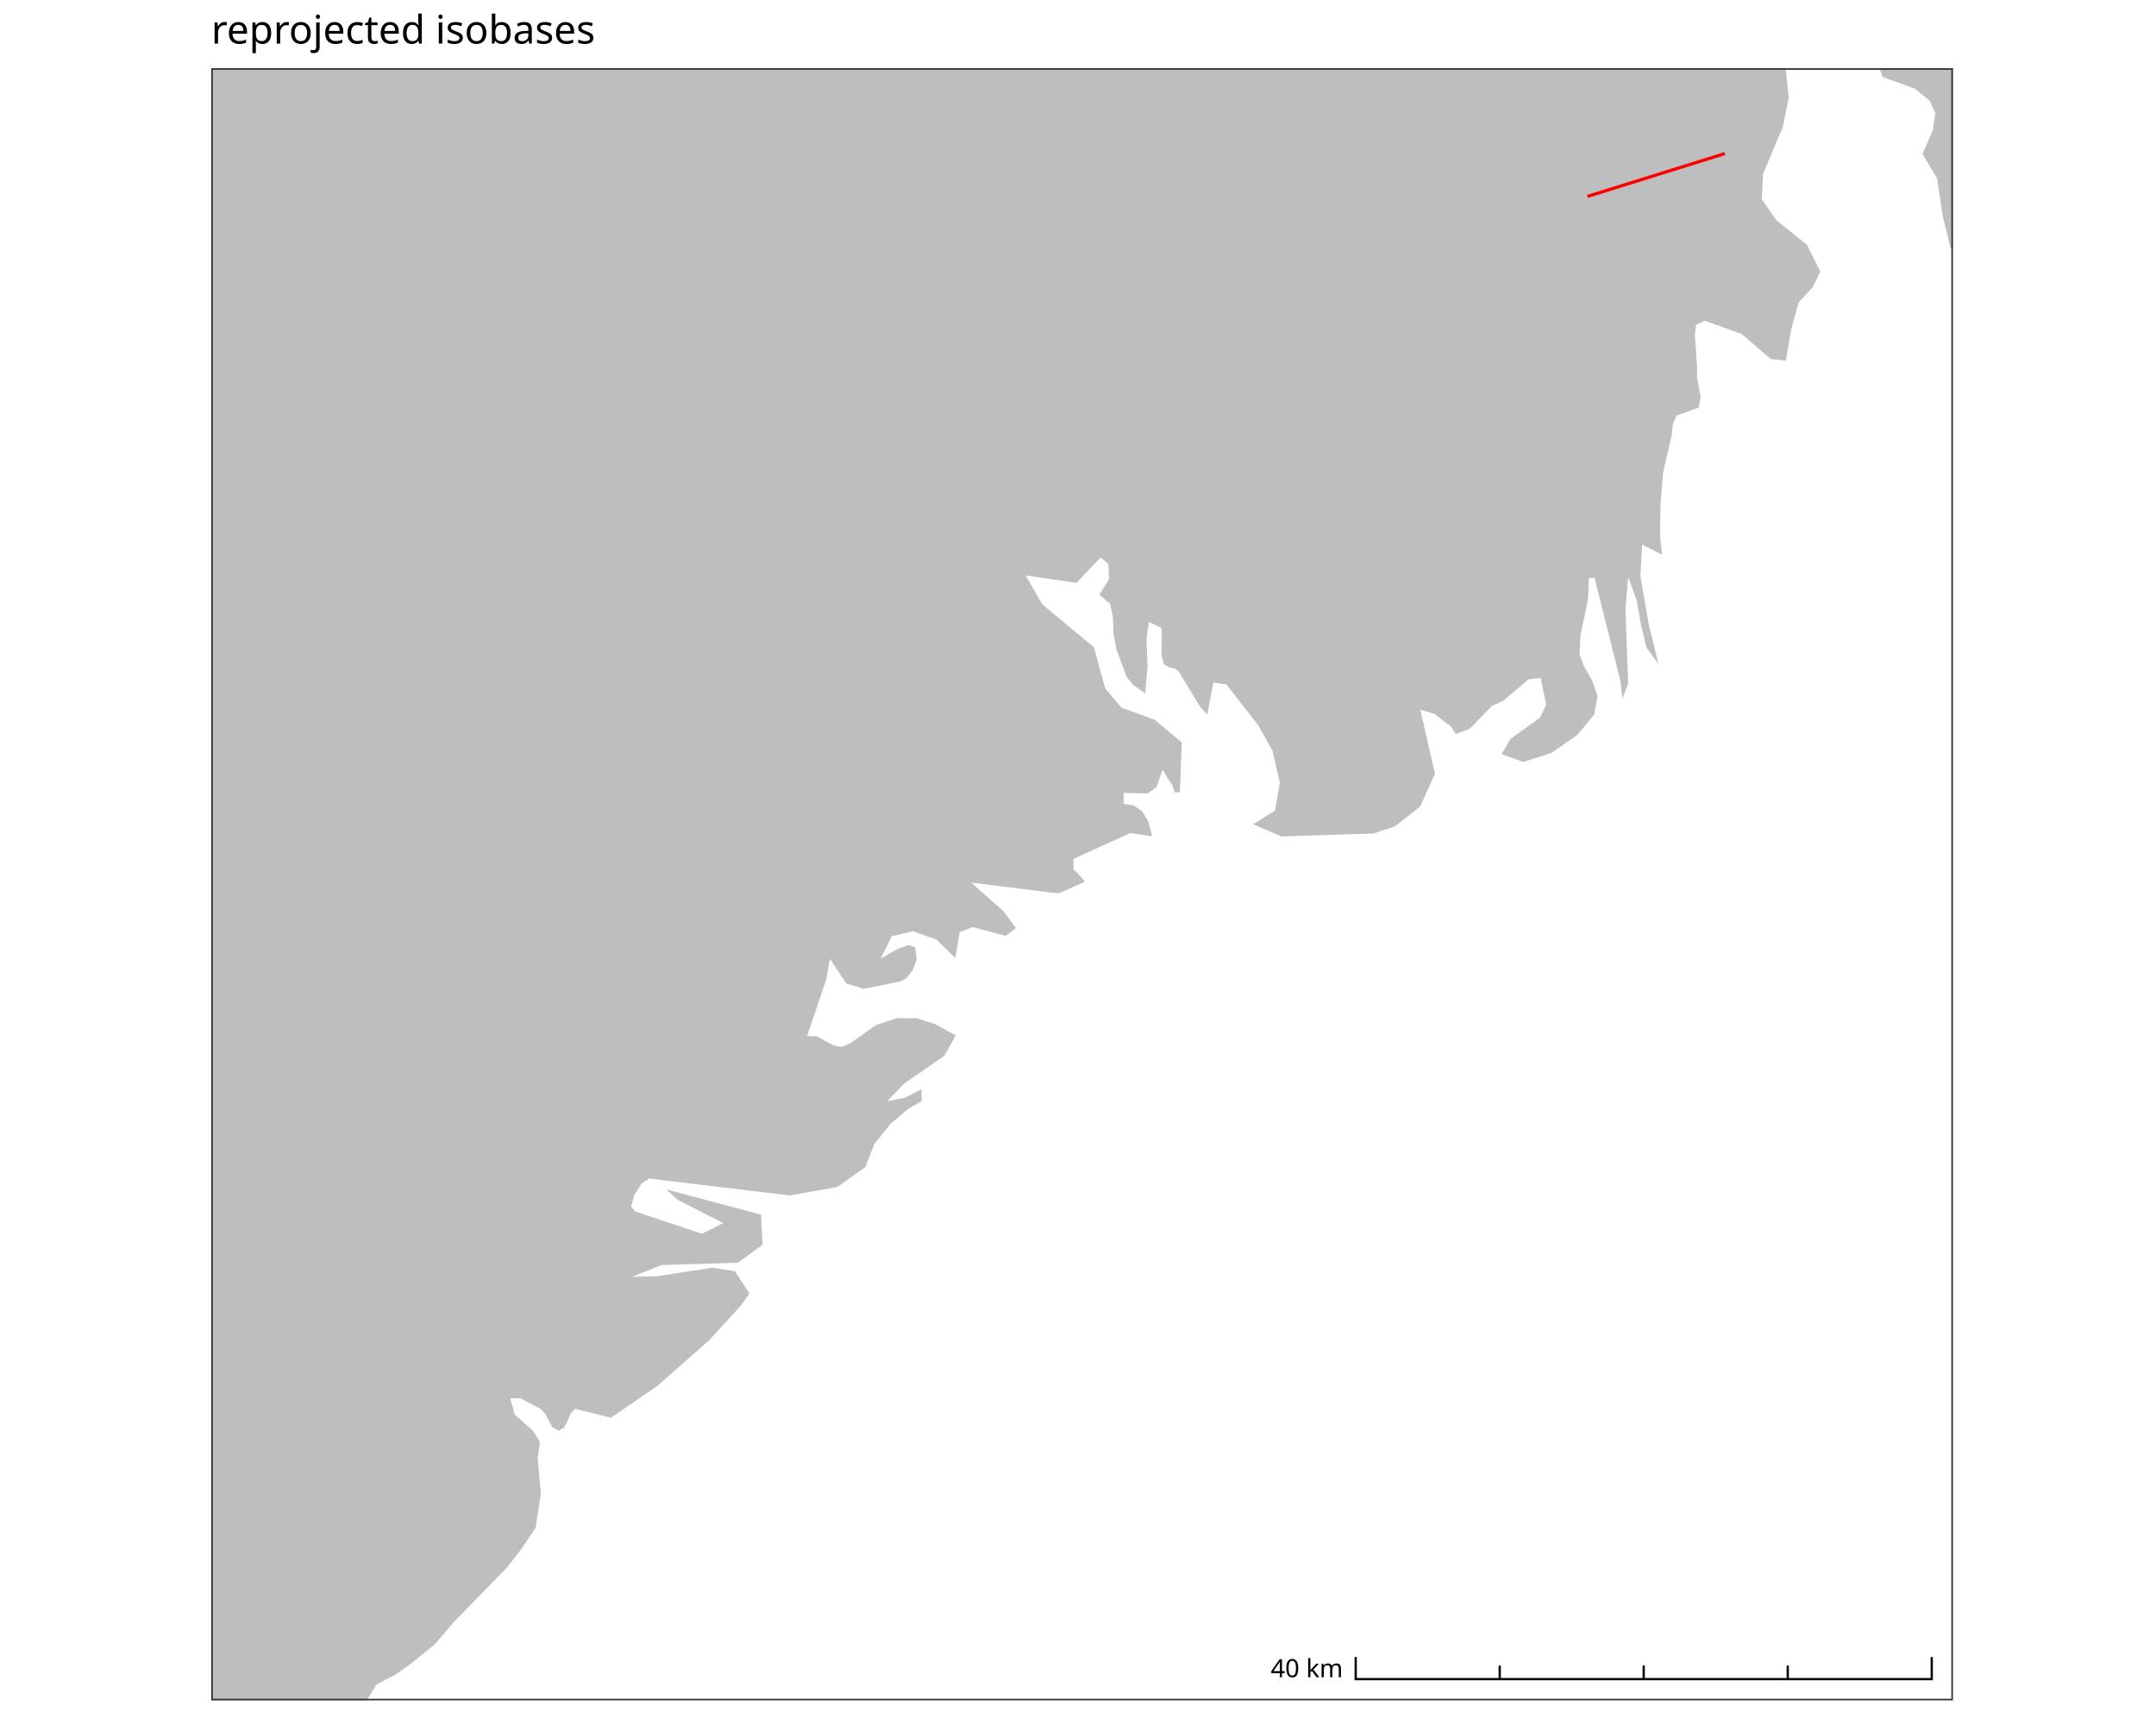
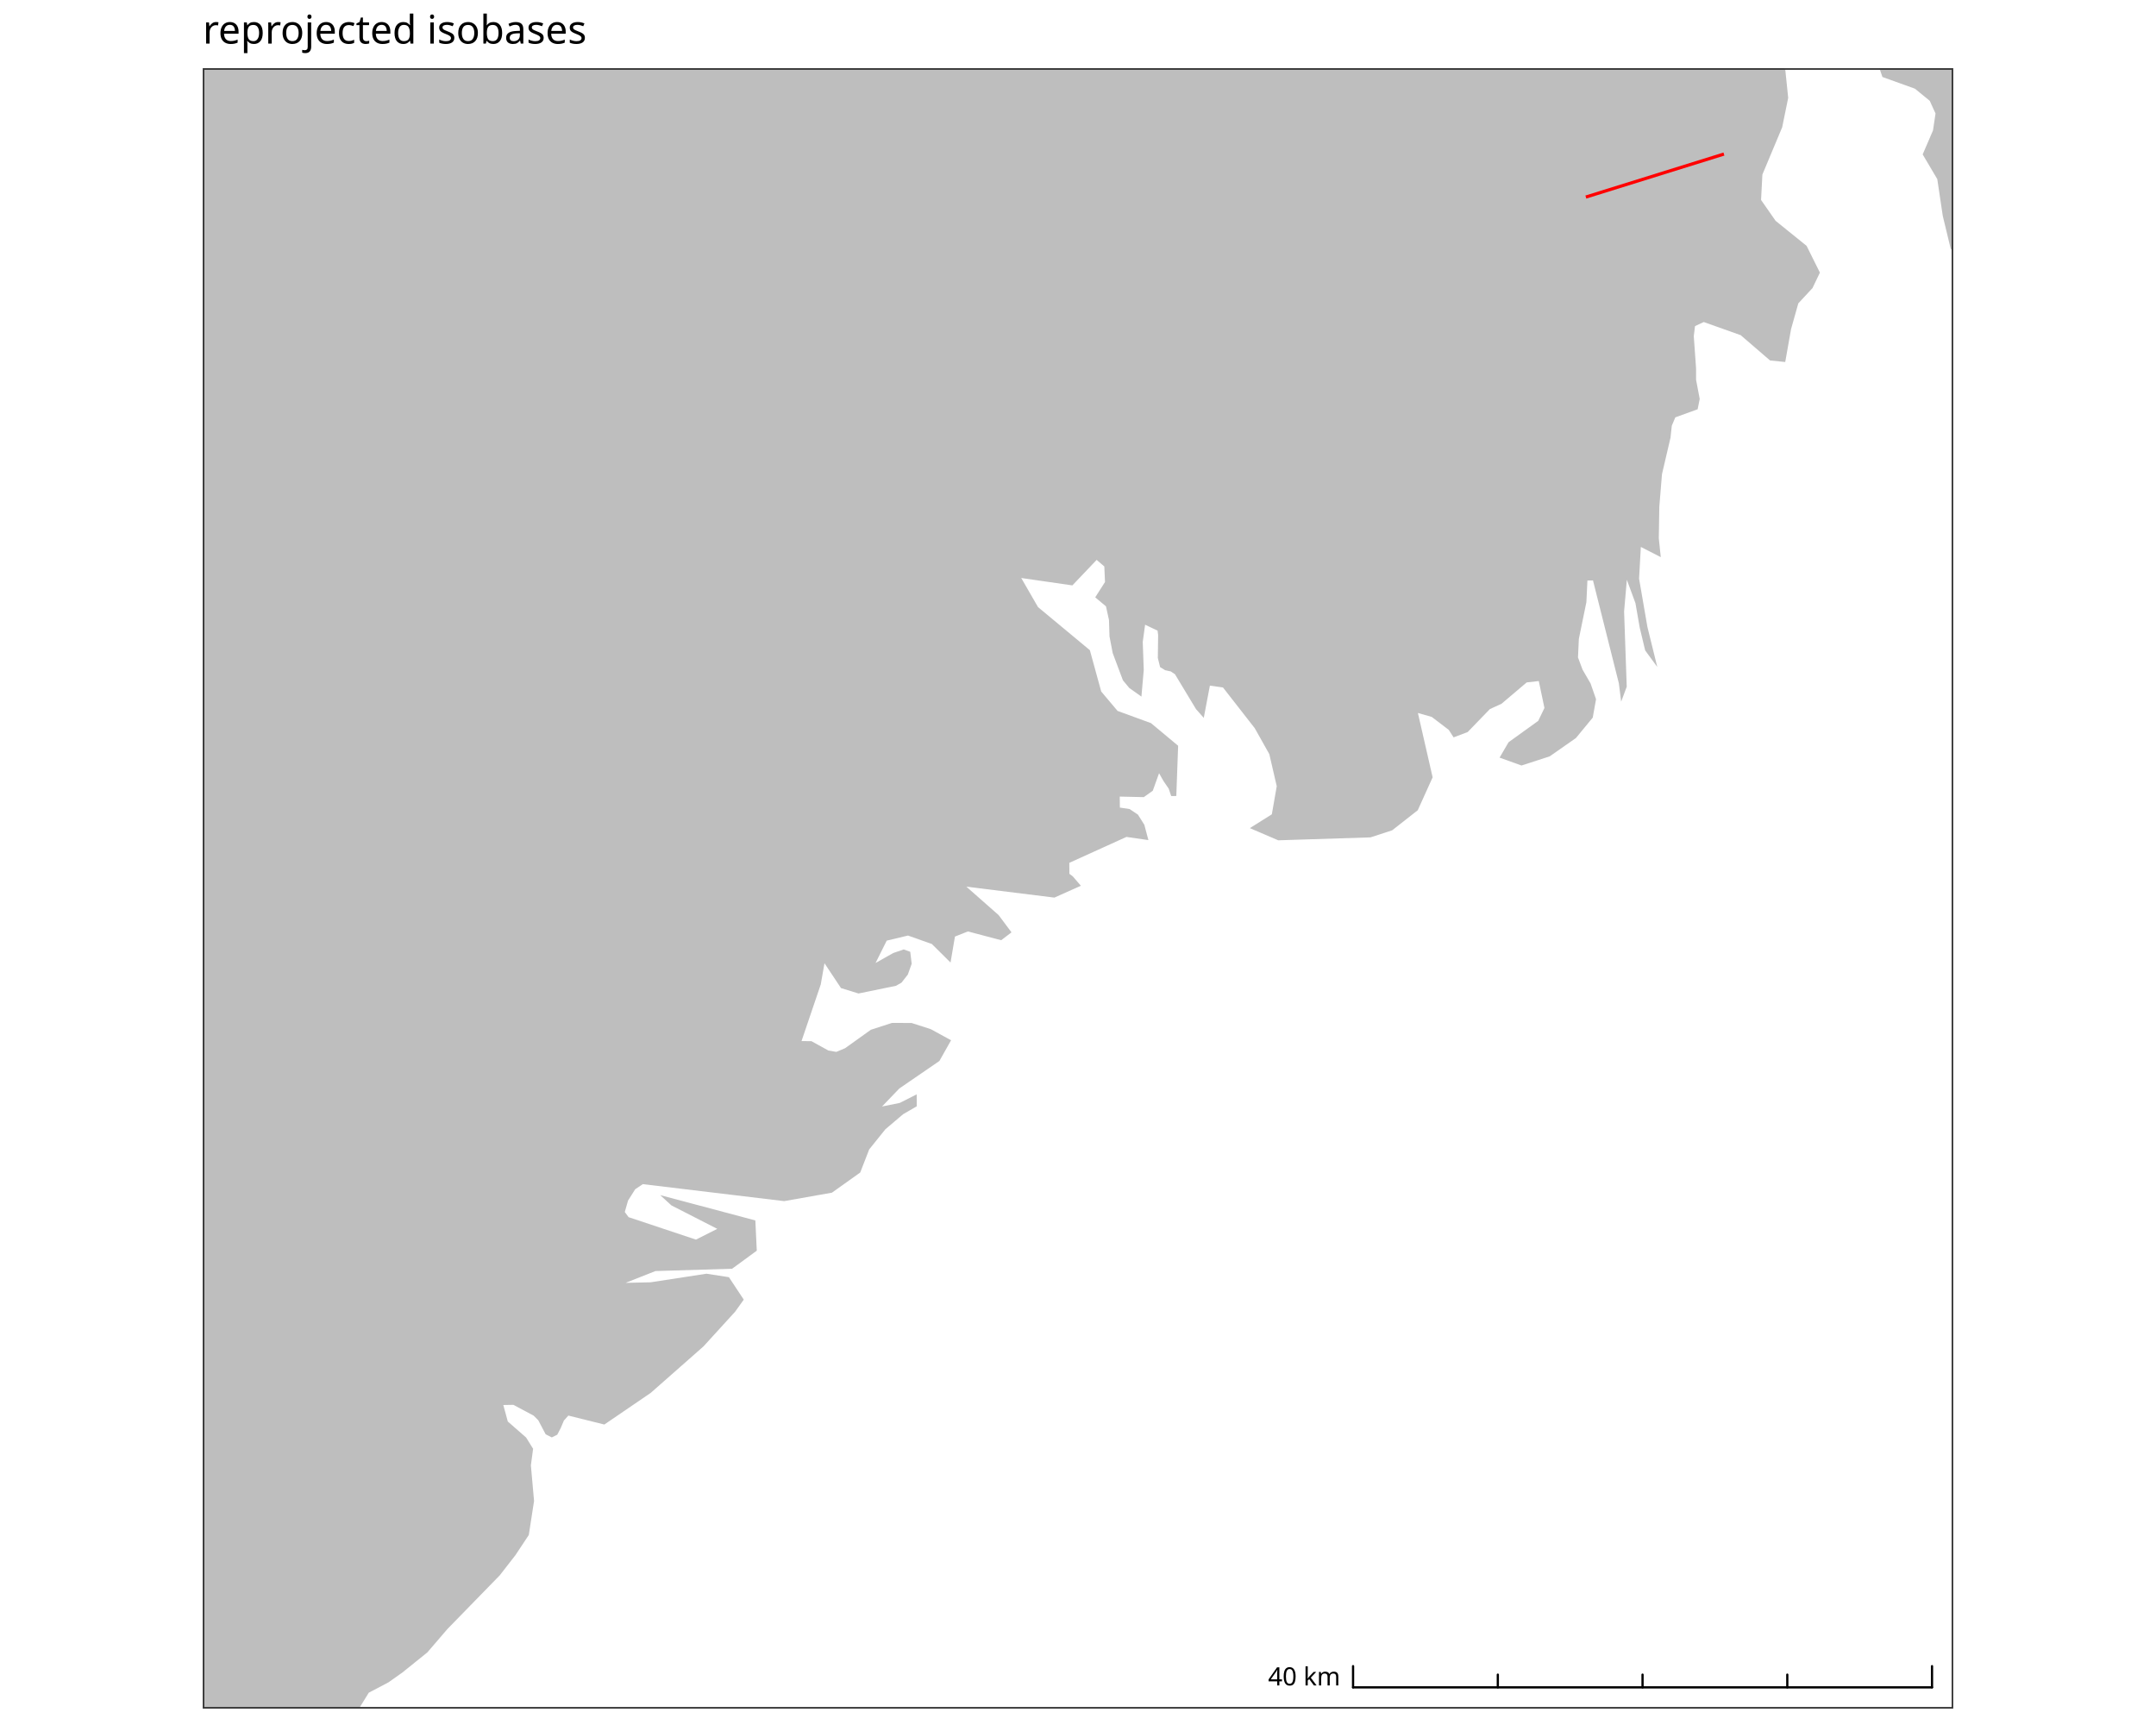
<svg xmlns="http://www.w3.org/2000/svg" class="svglite" data-engine-version="2.0" width="720.00pt" height="576.00pt" viewBox="0 0 720.00 576.00">
  <defs>
    <style type="text/css">
    .svglite line, .svglite polyline, .svglite polygon, .svglite path, .svglite rect, .svglite circle {
      fill: none;
      stroke: #000000;
      stroke-linecap: round;
      stroke-linejoin: round;
      stroke-miterlimit: 10.00;
    }
  </style>
  </defs>
  <rect width="100%" height="100%" style="stroke: none; fill: #FFFFFF;" />
  <defs>
    <clipPath id="cpMC4wMHw3MjAuMDB8MC4wMHw1NzYuMDA=">
      <rect x="0.00" y="0.00" width="720.00" height="576.00" />
    </clipPath>
  </defs>
  <g clip-path="url(#cpMC4wMHw3MjAuMDB8MC4wMHw1NzYuMDA=)">
</g>
  <defs>
-     <clipPath id="cpNjIuMzJ8NjU3LjY4fDAuMDB8NTc2LjAw">
-       <rect x="62.32" y="0.00" width="595.35" height="576.00" />
+     <clipPath id="cpNjIuMjN8NjU3Ljc3fDAuMDB8NTc2LjAw">
+       <rect x="62.23" y="0.00" width="595.54" height="576.00" />
    </clipPath>
  </defs>
-   <g clip-path="url(#cpNjIuMzJ8NjU3LjY4fDAuMDB8NTc2LjAw)">
-     <rect x="62.32" y="0.00" width="595.35" height="576.00" style="stroke-width: 1.07; stroke: #FFFFFF; fill: #FFFFFF;" />
+   <g clip-path="url(#cpNjIuMjN8NjU3Ljc3fDAuMDB8NTc2LjAw)">
+     <rect x="62.23" y="0.00" width="595.54" height="576.00" style="stroke-width: 1.07; stroke: #FFFFFF; fill: #FFFFFF;" />
  </g>
  <g clip-path="url(#cpMC4wMHw3MjAuMDB8MC4wMHw1NzYuMDA=)">
</g>
  <defs>
-     <clipPath id="cpNzAuNTR8NjUyLjIwfDIyLjc4fDU2Ny43OA==">
-       <rect x="70.54" y="22.78" width="581.65" height="545.00" />
+     <clipPath id="cpNjcuNzF8NjUyLjI5fDIyLjc4fDU3MC41Mg==">
+       <rect x="67.71" y="22.78" width="584.58" height="547.74" />
    </clipPath>
  </defs>
-   <g clip-path="url(#cpNzAuNTR8NjUyLjIwfDIyLjc4fDU2Ny43OA==)">
-     <rect x="70.54" y="22.78" width="581.65" height="545.00" style="stroke-width: 1.07; stroke: none; fill: #FFFFFF;" />
-     <path d="M 122.45 567.78 L 70.54 567.78 L 70.54 22.78 L 595.95 22.78 L 596.39 23.29 L 597.35 32.63 L 595.35 42.41 L 588.78 58.11 L 588.34 66.55 L 593.18 73.49 L 603.47 81.80 L 607.89 90.69 L 605.43 95.83 L 600.72 100.89 L 598.30 109.44 L 596.37 120.39 L 591.32 119.87 L 581.57 111.48 L 569.29 107.11 L 566.38 108.47 L 565.99 111.80 L 566.74 122.41 L 566.75 126.32 L 567.95 132.64 L 567.26 136.09 L 559.85 138.78 L 558.68 141.54 L 558.25 145.53 L 555.41 157.66 L 554.53 168.48 L 554.36 178.98 L 555.02 185.22 L 548.39 181.83 L 547.81 192.36 L 550.58 208.42 L 553.86 221.70 L 549.83 216.22 L 548.03 208.69 L 546.60 200.51 L 543.75 192.74 L 542.83 203.25 L 543.71 228.26 L 541.85 233.23 L 541.09 227.14 L 532.49 192.95 L 530.64 192.98 L 530.30 200.16 L 527.79 212.37 L 527.50 218.55 L 529.03 222.60 L 531.69 227.18 L 533.51 232.43 L 532.41 238.53 L 526.82 245.33 L 518.10 251.41 L 508.74 254.44 L 501.45 251.83 L 504.44 246.72 L 514.29 239.62 L 516.36 235.34 L 514.48 226.38 L 510.46 226.84 L 502.10 233.94 L 498.23 235.70 L 490.85 243.33 L 486.17 245.10 L 484.56 242.61 L 478.92 238.31 L 474.31 236.99 L 479.21 258.38 L 474.26 269.31 L 465.77 275.98 L 458.55 278.32 L 427.91 279.30 L 418.47 275.25 L 425.78 270.66 L 427.41 261.32 L 424.94 250.66 L 420.11 242.06 L 409.54 228.52 L 405.19 227.92 L 403.16 238.63 L 400.57 235.70 L 393.60 224.14 L 392.20 223.20 L 390.32 222.78 L 388.65 221.76 L 387.90 218.72 L 388.00 211.08 L 387.81 209.64 L 383.67 207.67 L 382.88 213.39 L 383.22 222.68 L 382.44 231.55 L 378.43 228.70 L 376.30 226.14 L 372.90 217.09 L 371.84 211.57 L 371.67 206.12 L 370.67 201.56 L 367.09 198.58 L 370.34 193.49 L 370.12 188.32 L 367.57 186.13 L 359.50 194.61 L 342.50 192.15 L 348.08 201.81 L 365.31 216.12 L 369.08 229.86 L 374.52 236.30 L 385.62 240.36 L 394.64 247.89 L 394.03 264.58 L 392.33 264.60 L 391.50 262.13 L 389.77 259.59 L 388.30 257.02 L 386.21 262.84 L 383.23 264.95 L 375.24 264.77 L 375.28 268.42 L 378.51 268.91 L 381.29 270.77 L 383.41 274.14 L 384.77 279.23 L 377.46 278.18 L 358.49 286.78 L 358.52 290.43 L 359.65 291.29 L 362.33 294.39 L 353.53 298.34 L 324.28 294.70 L 335.00 304.16 L 339.27 309.88 L 335.85 312.49 L 324.79 309.57 L 320.49 311.28 L 319.01 319.91 L 312.81 313.76 L 304.88 310.94 L 297.81 312.63 L 294.10 320.06 L 299.97 316.75 L 303.47 315.56 L 305.63 316.35 L 306.11 320.32 L 304.82 323.91 L 302.73 326.59 L 300.86 327.65 L 288.43 330.19 L 282.62 328.39 L 277.14 320.14 L 275.89 327.19 L 269.51 346.00 L 272.79 346.03 L 278.42 349.14 L 281.05 349.60 L 283.98 348.37 L 292.55 342.25 L 299.58 339.97 L 306.09 340.00 L 312.45 342.04 L 319.19 345.73 L 315.31 352.62 L 302.01 361.74 L 296.25 367.75 L 302.17 366.54 L 307.77 363.71 L 307.79 367.68 L 303.27 370.29 L 297.37 375.30 L 291.99 382.00 L 289.01 389.68 L 279.60 396.37 L 263.73 399.17 L 216.77 393.53 L 214.24 395.23 L 211.85 399.01 L 210.77 402.79 L 212.04 404.51 L 234.42 411.97 L 241.51 408.39 L 226.27 400.60 L 222.53 397.17 L 254.16 405.59 L 254.64 415.65 L 246.43 421.64 L 220.97 422.41 L 211.04 426.34 L 219.32 426.15 L 237.91 423.30 L 245.37 424.45 L 250.30 431.91 L 247.44 435.91 L 236.91 447.46 L 219.39 462.90 L 203.98 473.41 L 192.04 470.43 L 190.54 472.08 L 189.47 474.60 L 188.34 476.77 L 186.52 477.69 L 184.48 476.64 L 182.04 471.99 L 180.47 470.43 L 173.74 466.86 L 170.41 466.92 L 171.90 472.40 L 177.99 477.72 L 180.31 481.46 L 179.57 486.98 L 180.62 498.79 L 178.88 510.11 L 174.46 516.78 L 169.24 523.49 L 151.84 541.34 L 145.17 549.10 L 136.97 555.72 L 132.25 559.06 L 125.70 562.51 L 122.45 567.78 Z" style="fill-rule: evenodd; fill: #BEBEBE; stroke-width: 0.43; stroke: none; stroke-linecap: butt;" />
-     <path d="M 627.67 22.78 L 652.20 22.78 L 652.20 83.33 L 651.37 82.81 L 648.71 71.83 L 646.90 59.62 L 642.04 51.42 L 645.48 43.45 L 646.31 37.82 L 644.39 33.61 L 639.46 29.58 L 628.67 25.69 L 627.67 22.78 Z" style="fill-rule: evenodd; fill: #BEBEBE; stroke-width: 0.43; stroke: none; stroke-linecap: butt;" />
-     <polyline points="576.00,51.29 530.12,65.59 " style="stroke-width: 1.07; stroke: #FF0000; stroke-linecap: butt;" />
-     <line x1="452.74" y1="560.69" x2="452.74" y2="553.61" style="stroke-width: 0.75;" />
-     <line x1="500.83" y1="560.69" x2="500.83" y2="556.44" style="stroke-width: 0.75;" />
-     <line x1="548.92" y1="560.69" x2="548.92" y2="556.44" style="stroke-width: 0.75;" />
-     <line x1="597.02" y1="560.69" x2="597.02" y2="556.44" style="stroke-width: 0.75;" />
-     <line x1="645.11" y1="560.69" x2="645.11" y2="553.61" style="stroke-width: 0.75;" />
-     <line x1="452.74" y1="560.69" x2="645.11" y2="560.69" style="stroke-width: 0.75;" />
-     <text x="448.49" y="560.04" text-anchor="end" style="font-size: 8.40px; font-family: sans;" textLength="22.88px" lengthAdjust="spacingAndGlyphs">40 km</text>
-     <rect x="70.54" y="22.78" width="581.65" height="545.00" style="stroke-width: 1.07; stroke: #333333;" />
+   <g clip-path="url(#cpNjcuNzF8NjUyLjI5fDIyLjc4fDU3MC41Mg==)">
+     <rect x="67.71" y="22.78" width="584.58" height="547.74" style="stroke-width: 1.07; stroke: none; fill: #FFFFFF;" />
+     <path d="M 119.88 570.52 L 67.71 570.52 L 67.71 22.78 L 595.76 22.78 L 596.20 23.29 L 597.17 32.68 L 595.16 42.51 L 588.55 58.29 L 588.11 66.77 L 592.97 73.74 L 603.31 82.09 L 607.76 91.03 L 605.28 96.20 L 600.55 101.29 L 598.13 109.88 L 596.18 120.88 L 591.11 120.36 L 581.31 111.92 L 568.97 107.53 L 566.05 108.90 L 565.64 112.25 L 566.40 122.91 L 566.41 126.84 L 567.62 133.20 L 566.93 136.66 L 559.48 139.36 L 558.30 142.14 L 557.87 146.14 L 555.02 158.34 L 554.13 169.21 L 553.96 179.76 L 554.62 186.04 L 547.96 182.63 L 547.37 193.21 L 550.16 209.36 L 553.45 222.70 L 549.41 217.19 L 547.60 209.63 L 546.16 201.40 L 543.29 193.59 L 542.37 204.16 L 543.25 229.30 L 541.39 234.29 L 540.62 228.17 L 531.98 193.81 L 530.12 193.84 L 529.78 201.05 L 527.26 213.33 L 526.97 219.53 L 528.50 223.61 L 531.17 228.21 L 533.00 233.48 L 531.90 239.62 L 526.28 246.44 L 517.52 252.56 L 508.11 255.61 L 500.79 252.98 L 503.79 247.84 L 513.69 240.71 L 515.77 236.41 L 513.88 227.41 L 509.84 227.87 L 501.43 235.00 L 497.55 236.77 L 490.13 244.44 L 485.43 246.22 L 483.81 243.71 L 478.14 239.39 L 473.51 238.07 L 478.43 259.56 L 473.46 270.55 L 464.92 277.25 L 457.67 279.61 L 426.87 280.59 L 417.39 276.52 L 424.73 271.91 L 426.37 262.52 L 423.89 251.81 L 419.03 243.16 L 408.41 229.55 L 404.04 228.95 L 402.00 239.71 L 399.40 236.77 L 392.39 225.15 L 390.98 224.20 L 389.09 223.79 L 387.42 222.76 L 386.66 219.71 L 386.76 212.02 L 386.57 210.58 L 382.41 208.60 L 381.62 214.35 L 381.96 223.69 L 381.18 232.60 L 377.14 229.74 L 375.00 227.16 L 371.59 218.07 L 370.52 212.51 L 370.35 207.04 L 369.34 202.46 L 365.75 199.46 L 369.02 194.34 L 368.79 189.15 L 366.23 186.95 L 358.12 195.47 L 341.04 193.00 L 346.64 202.71 L 363.96 217.10 L 367.75 230.90 L 373.21 237.38 L 384.37 241.46 L 393.44 249.02 L 392.83 265.79 L 391.12 265.81 L 390.28 263.33 L 388.54 260.78 L 387.07 258.19 L 384.97 264.04 L 381.97 266.17 L 373.94 265.99 L 373.98 269.66 L 377.23 270.15 L 380.02 272.02 L 382.15 275.40 L 383.51 280.52 L 376.17 279.46 L 357.10 288.11 L 357.13 291.78 L 358.27 292.64 L 360.96 295.76 L 352.12 299.72 L 322.72 296.07 L 333.50 305.57 L 337.79 311.32 L 334.35 313.95 L 323.24 311.02 L 318.91 312.73 L 317.43 321.40 L 311.20 315.22 L 303.23 312.39 L 296.12 314.09 L 292.39 321.56 L 298.29 318.23 L 301.81 317.03 L 303.98 317.82 L 304.46 321.81 L 303.17 325.42 L 301.06 328.12 L 299.19 329.18 L 286.70 331.74 L 280.85 329.93 L 275.34 321.64 L 274.09 328.72 L 267.67 347.63 L 270.98 347.66 L 276.63 350.78 L 279.28 351.24 L 282.22 350.01 L 290.83 343.85 L 297.90 341.56 L 304.44 341.59 L 310.84 343.65 L 317.61 347.36 L 313.71 354.28 L 300.34 363.45 L 294.55 369.48 L 300.50 368.27 L 306.13 365.42 L 306.15 369.41 L 301.61 372.04 L 295.68 377.07 L 290.27 383.80 L 287.27 391.52 L 277.82 398.25 L 261.87 401.07 L 214.67 395.40 L 212.13 397.10 L 209.73 400.90 L 208.65 404.70 L 209.92 406.43 L 232.41 413.92 L 239.54 410.33 L 224.22 402.50 L 220.47 399.06 L 252.25 407.52 L 252.73 417.62 L 244.48 423.65 L 218.89 424.42 L 208.92 428.36 L 217.24 428.18 L 235.92 425.31 L 243.42 426.47 L 248.38 433.96 L 245.50 437.99 L 234.91 449.60 L 217.30 465.11 L 201.82 475.67 L 189.81 472.68 L 188.31 474.34 L 187.24 476.87 L 186.10 479.06 L 184.27 479.97 L 182.22 478.92 L 179.76 474.25 L 178.19 472.68 L 171.43 469.09 L 168.08 469.15 L 169.58 474.66 L 175.70 480.01 L 178.03 483.77 L 177.29 489.31 L 178.35 501.19 L 176.59 512.56 L 172.15 519.26 L 166.91 526.01 L 149.42 543.95 L 142.72 551.75 L 134.47 558.40 L 129.73 561.76 L 123.15 565.22 L 119.88 570.52 Z" style="fill-rule: evenodd; fill: #BEBEBE; stroke-width: 0.43; stroke: none; stroke-linecap: butt;" />
+     <path d="M 627.64 22.78 L 652.29 22.78 L 652.29 83.63 L 651.45 83.11 L 648.79 72.08 L 646.96 59.81 L 642.08 51.56 L 645.53 43.55 L 646.37 37.90 L 644.44 33.66 L 639.49 29.61 L 628.64 25.71 L 627.64 22.78 Z" style="fill-rule: evenodd; fill: #BEBEBE; stroke-width: 0.43; stroke: none; stroke-linecap: butt;" />
+     <polyline points="575.71,51.44 529.60,65.80 " style="stroke-width: 1.07; stroke: #FF0000; stroke-linecap: butt;" />
+     <line x1="451.86" y1="563.43" x2="451.86" y2="556.35" style="stroke-width: 0.75;" />
+     <line x1="500.20" y1="563.43" x2="500.20" y2="559.18" style="stroke-width: 0.75;" />
+     <line x1="548.53" y1="563.43" x2="548.53" y2="559.18" style="stroke-width: 0.75;" />
+     <line x1="596.87" y1="563.43" x2="596.87" y2="559.18" style="stroke-width: 0.75;" />
+     <line x1="645.20" y1="563.43" x2="645.20" y2="556.35" style="stroke-width: 0.75;" />
+     <line x1="451.86" y1="563.43" x2="645.20" y2="563.43" style="stroke-width: 0.75;" />
+     <text x="447.61" y="562.78" text-anchor="end" style="font-size: 8.40px; font-family: sans;" textLength="22.88px" lengthAdjust="spacingAndGlyphs">40 km</text>
+     <rect x="67.71" y="22.78" width="584.58" height="547.74" style="stroke-width: 1.07; stroke: #333333;" />
  </g>
  <g clip-path="url(#cpMC4wMHw3MjAuMDB8MC4wMHw1NzYuMDA=)">
-     <text x="70.54" y="14.56" style="font-size: 13.20px; font-family: sans;" textLength="121.83px" lengthAdjust="spacingAndGlyphs">reprojected isobases</text>
+     <text x="67.71" y="14.56" style="font-size: 13.20px; font-family: sans;" textLength="121.83px" lengthAdjust="spacingAndGlyphs">reprojected isobases</text>
  </g>
</svg>
